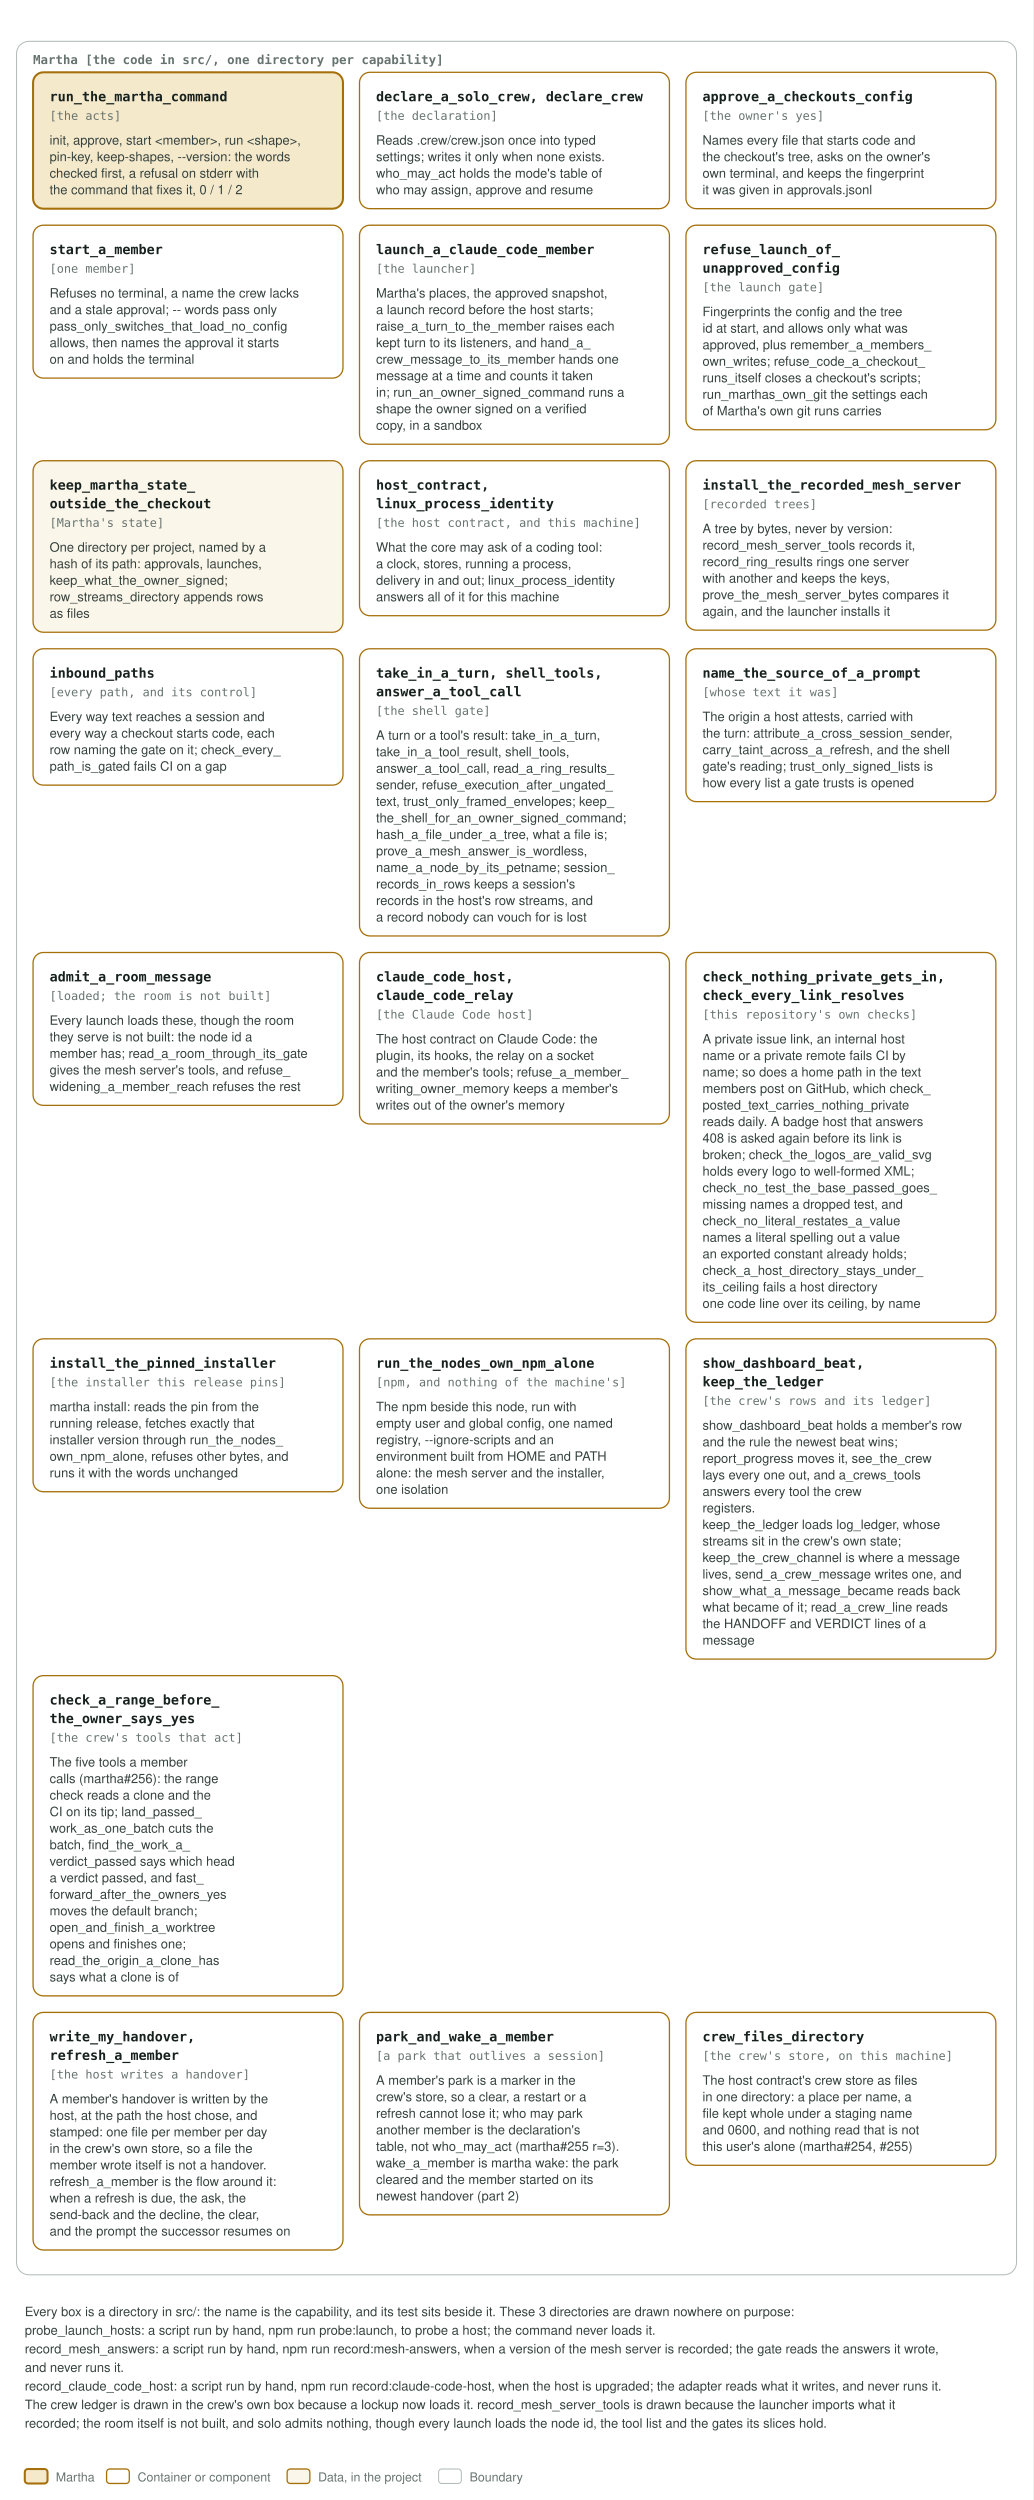
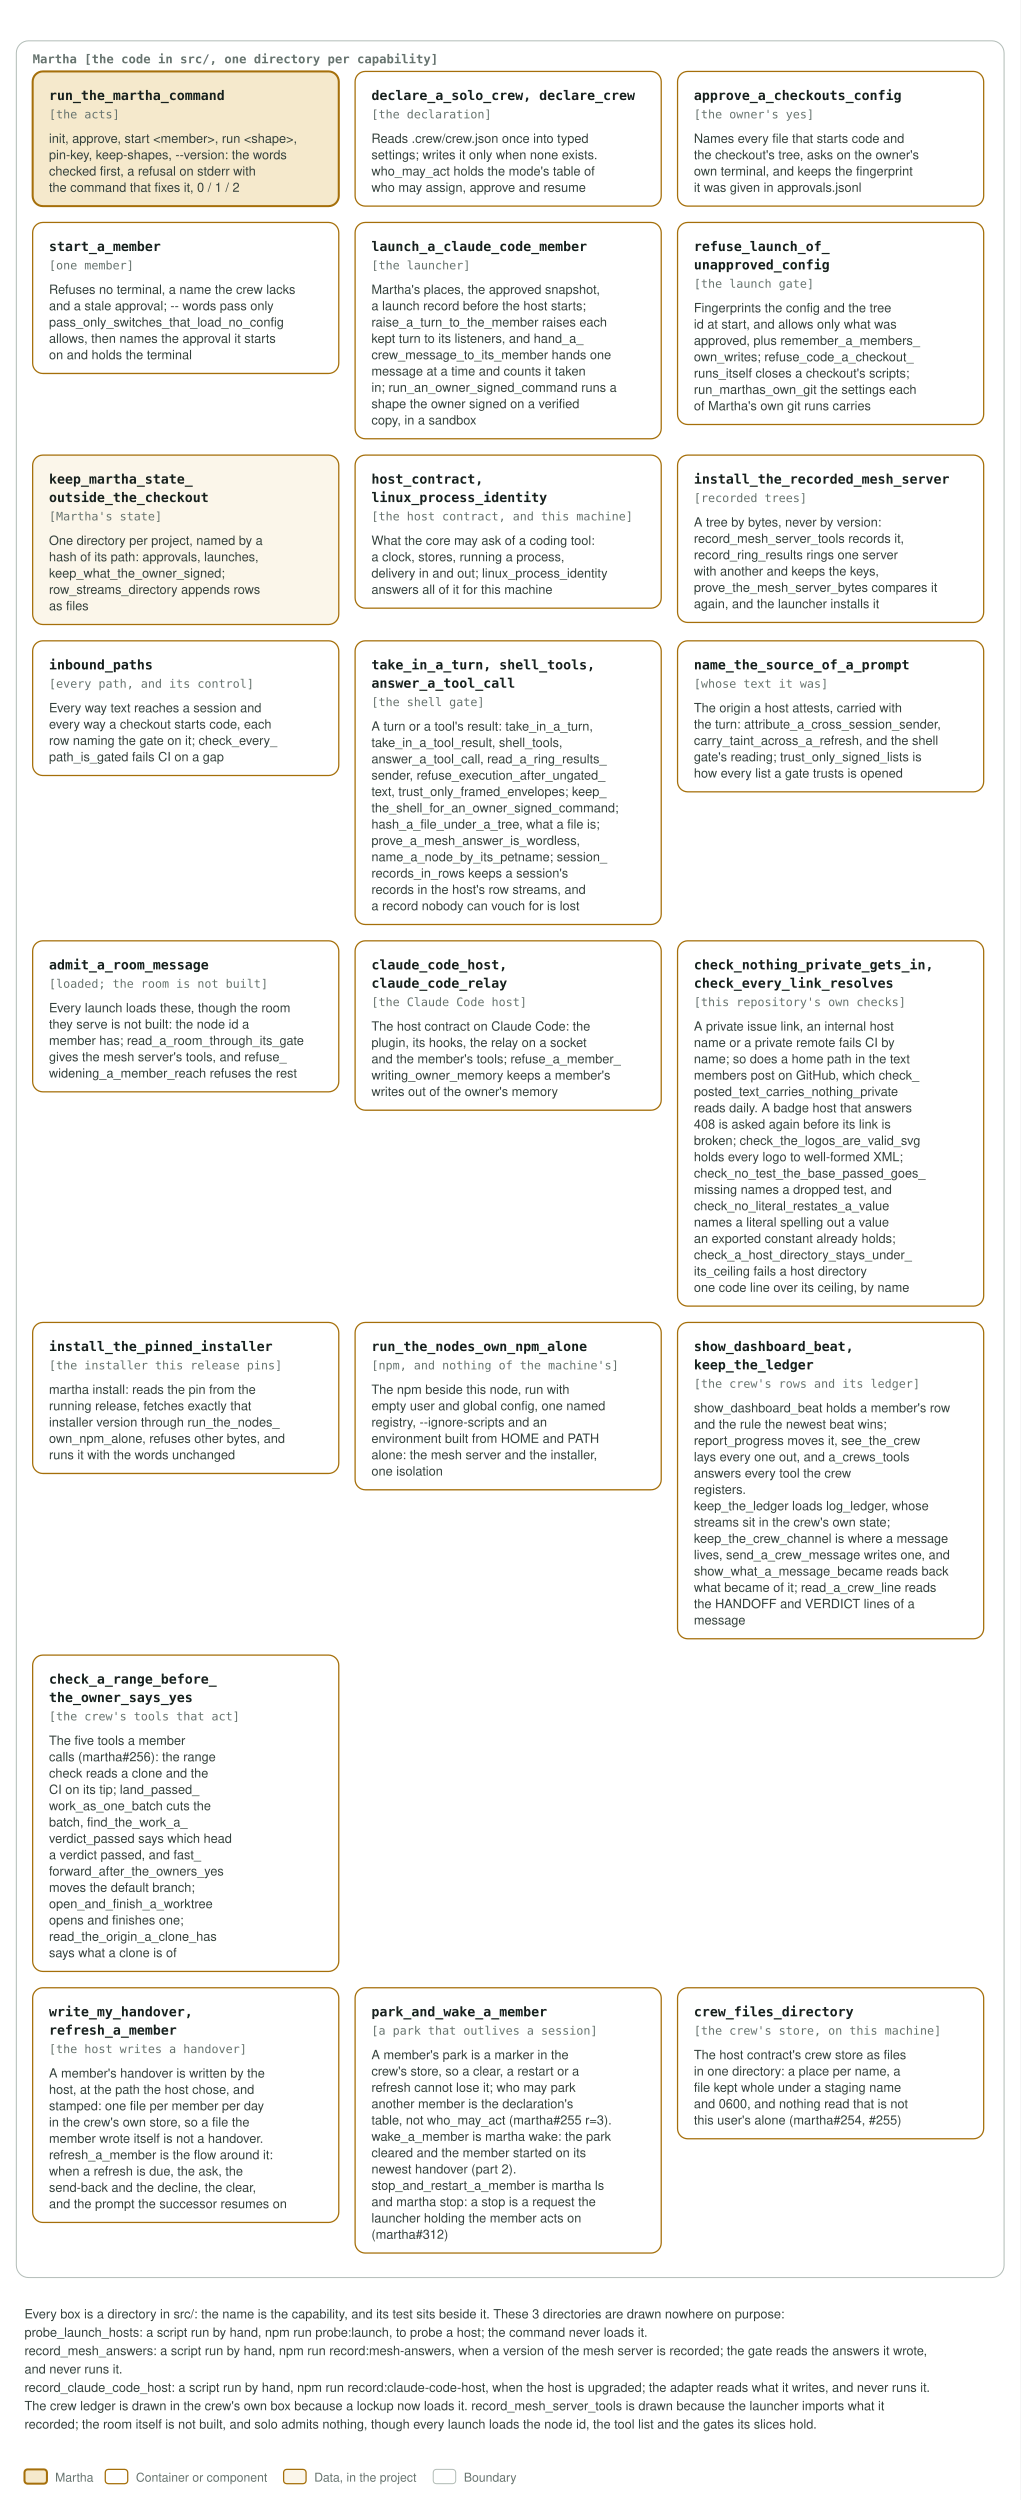
- <svg xmlns="http://www.w3.org/2000/svg" viewBox="0 0 1000 2420" role="img" aria-label="Martha components">
+ <svg xmlns="http://www.w3.org/2000/svg" viewBox="0 0 1000 2450" role="img" aria-label="Martha components">
  <style>
.t-name { font-family: "Atkinson Hyperlegible", "Segoe UI", system-ui, -apple-system, Helvetica, Arial, sans-serif; font-size: 15px; font-weight: 700; }
.t-desc { font-family: "Atkinson Hyperlegible", "Segoe UI", system-ui, -apple-system, Helvetica, Arial, sans-serif; font-size: 12.5px; }
.t-rel { font-family: "Atkinson Hyperlegible", "Segoe UI", system-ui, -apple-system, Helvetica, Arial, sans-serif; font-size: 11.5px; paint-order: stroke; stroke-width: 4px; stroke-linejoin: round; }
.t-code { font-family: "JetBrains Mono", ui-monospace, Menlo, Consolas, monospace; font-size: 13px; font-weight: 600; }
.t-type { font-family: "JetBrains Mono", ui-monospace, Menlo, Consolas, monospace; font-size: 11.5px; }
.t-bound { font-family: "JetBrains Mono", ui-monospace, Menlo, Consolas, monospace; font-size: 12px; font-weight: 600; }
.t-leg { font-family: "Atkinson Hyperlegible", "Segoe UI", system-ui, -apple-system, Helvetica, Arial, sans-serif; font-size: 12px; }
.edge { fill: none; stroke-width: 1.25; }
.edge-team { fill: none; stroke-width: 1.25; stroke-dasharray: 5 4; }
.bg { fill: #FFFFFF; }
.b-sys { fill: #F5E9CC; stroke: #A56F0A; stroke-width: 2; }
.b-per { fill: #E3EBF2; stroke: #3B5B7A; stroke-width: 1.25; }
.b-mac { fill: #E6E4EE; stroke: #5E5A78; stroke-width: 1.25; stroke-dasharray: 5 4; }
.b-ext { fill: #ECEFED; stroke: #8A9791; stroke-width: 1.25; }
.b-cmp { fill: #FFFFFF; stroke: #A56F0A; stroke-width: 1.25; }
.b-dat { fill: #FBF6EA; stroke: #A56F0A; stroke-width: 1.25; }
.b-team { fill: #FFFFFF; stroke: #5E5A78; stroke-width: 1.25; stroke-dasharray: 5 4; }
.b-later { fill: #F3F4F3; stroke: #8A9791; stroke-width: 1.25; stroke-dasharray: 5 4; }
.bound { fill: none; stroke: #B3BDB8; stroke-width: 1; }
.head { fill: #3B5B7A; }
.t-name, .t-code { fill: #16201D; }
.t-type, .t-bound, .t-leg { fill: #66736E; }
.t-desc { fill: #34413C; }
.t-rel { fill: #66736E; stroke: #FFFFFF; }
.edge, .edge-team { stroke: #8A9791; }
.arrowhead { fill: #8A9791; }
@media (prefers-color-scheme: dark) {
.bg { fill: #171F1C; }
.b-sys { fill: #3A2E13; stroke: #E3AA3C; }
.b-per { fill: #1D2A36; stroke: #8EB4D8; }
.b-mac { fill: #26243A; stroke: #A9A4C8; }
.b-ext { fill: #1C2421; stroke: #7D8B85; }
.b-cmp { fill: #171F1C; stroke: #E3AA3C; }
.b-dat { fill: #2A2414; stroke: #E3AA3C; }
.b-team { fill: #171F1C; stroke: #A9A4C8; }
.b-later { fill: #1C2421; stroke: #7D8B85; }
.bound { stroke: #4A5752; }
.head { fill: #8EB4D8; }
.t-name, .t-code { fill: #E6ECE9; }
.t-type, .t-bound, .t-leg { fill: #93A09A; }
.t-desc { fill: #C3CDC8; }
.t-rel { fill: #93A09A; stroke: #171F1C; }
.edge, .edge-team { stroke: #7D8B85; }
.arrowhead { fill: #7D8B85; }
}
</style>
  <defs>
    <marker id="a" viewBox="0 0 10 10" refX="9" refY="5" markerWidth="7" markerHeight="7" orient="auto-start-reverse">
      <path class="arrowhead" d="M0 0L10 5L0 10z" />
    </marker>
  </defs>
-   <rect class="bg" x="0" y="0" width="1000" height="2420" />
+   <rect class="bg" x="0" y="0" width="1000" height="2450" />
  <rect class="b-sys" x="32" y="70" width="300" height="132" rx="10" />
  <text class="t-code" x="48" y="98">run_the_martha_command</text>
  <text class="t-type" x="48" y="116">[the acts]</text>
  <text class="t-desc" x="48" y="140">init, approve, start &lt;member&gt;, run &lt;shape&gt;,</text>
  <text class="t-desc" x="48" y="156">pin-key, keep-shapes, --version: the words</text>
  <text class="t-desc" x="48" y="172">checked first, a refusal on stderr with</text>
  <text class="t-desc" x="48" y="188">the command that fixes it, 0 / 1 / 2</text>
  <rect class="b-cmp" x="348" y="70" width="300" height="132" rx="10" />
  <text class="t-code" x="364" y="98">declare_a_solo_crew, declare_crew</text>
  <text class="t-type" x="364" y="116">[the declaration]</text>
  <text class="t-desc" x="364" y="140">Reads .crew/crew.json once into typed</text>
  <text class="t-desc" x="364" y="156">settings; writes it only when none exists.</text>
  <text class="t-desc" x="364" y="172">who_may_act holds the mode's table of</text>
  <text class="t-desc" x="364" y="188">who may assign, approve and resume</text>
  <rect class="b-cmp" x="664" y="70" width="300" height="132" rx="10" />
  <text class="t-code" x="680" y="98">approve_a_checkouts_config</text>
  <text class="t-type" x="680" y="116">[the owner's yes]</text>
  <text class="t-desc" x="680" y="140">Names every file that starts code and</text>
  <text class="t-desc" x="680" y="156">the checkout's tree, asks on the owner's</text>
  <text class="t-desc" x="680" y="172">own terminal, and keeps the fingerprint</text>
  <text class="t-desc" x="680" y="188">it was given in approvals.jsonl</text>
  <rect class="b-cmp" x="32" y="218" width="300" height="148" rx="10" />
  <text class="t-code" x="48" y="246">start_a_member</text>
  <text class="t-type" x="48" y="264">[one member]</text>
  <text class="t-desc" x="48" y="288">Refuses no terminal, a name the crew lacks</text>
  <text class="t-desc" x="48" y="304">and a stale approval; -- words pass only</text>
  <text class="t-desc" x="48" y="320">pass_only_switches_that_load_no_config</text>
  <text class="t-desc" x="48" y="336">allows, then names the approval it starts</text>
  <text class="t-desc" x="48" y="352">on and holds the terminal</text>
  <rect class="b-cmp" x="348" y="218" width="300" height="212" rx="10" />
  <text class="t-code" x="364" y="246">launch_a_claude_code_member</text>
  <text class="t-type" x="364" y="264">[the launcher]</text>
  <text class="t-desc" x="364" y="288">Martha's places, the approved snapshot,</text>
  <text class="t-desc" x="364" y="304">a launch record before the host starts;</text>
  <text class="t-desc" x="364" y="320">raise_a_turn_to_the_member raises each</text>
  <text class="t-desc" x="364" y="336">kept turn to its listeners, and hand_a_</text>
  <text class="t-desc" x="364" y="352">crew_message_to_its_member hands one</text>
  <text class="t-desc" x="364" y="368">message at a time and counts it taken</text>
  <text class="t-desc" x="364" y="384">in; run_an_owner_signed_command runs a</text>
  <text class="t-desc" x="364" y="400">shape the owner signed on a verified</text>
  <text class="t-desc" x="364" y="416">copy, in a sandbox</text>
  <rect class="b-cmp" x="664" y="218" width="300" height="198" rx="10" />
  <text class="t-code" x="680" y="246">refuse_launch_of_</text>
  <text class="t-code" x="680" y="264">unapproved_config</text>
  <text class="t-type" x="680" y="282">[the launch gate]</text>
  <text class="t-desc" x="680" y="306">Fingerprints the config and the tree</text>
  <text class="t-desc" x="680" y="322">id at start, and allows only what was</text>
  <text class="t-desc" x="680" y="338">approved, plus remember_a_members_</text>
  <text class="t-desc" x="680" y="354">own_writes; refuse_code_a_checkout_</text>
  <text class="t-desc" x="680" y="370">runs_itself closes a checkout's scripts;</text>
  <text class="t-desc" x="680" y="386">run_marthas_own_git the settings each</text>
  <text class="t-desc" x="680" y="402">of Martha's own git runs carries</text>
  <rect class="b-dat" x="32" y="446" width="300" height="166" rx="10" />
  <text class="t-code" x="48" y="474">keep_martha_state_</text>
  <text class="t-code" x="48" y="492">outside_the_checkout</text>
  <text class="t-type" x="48" y="510">[Martha's state]</text>
  <text class="t-desc" x="48" y="534">One directory per project, named by a</text>
  <text class="t-desc" x="48" y="550">hash of its path: approvals, launches,</text>
  <text class="t-desc" x="48" y="566">keep_what_the_owner_signed;</text>
  <text class="t-desc" x="48" y="582">row_streams_directory appends rows</text>
  <text class="t-desc" x="48" y="598">as files</text>
  <rect class="b-cmp" x="348" y="446" width="300" height="150" rx="10" />
  <text class="t-code" x="364" y="474">host_contract,</text>
  <text class="t-code" x="364" y="492">linux_process_identity</text>
  <text class="t-type" x="364" y="510">[the host contract, and this machine]</text>
  <text class="t-desc" x="364" y="534">What the core may ask of a coding tool:</text>
  <text class="t-desc" x="364" y="550">a clock, stores, running a process,</text>
  <text class="t-desc" x="364" y="566">delivery in and out; linux_process_identity</text>
  <text class="t-desc" x="364" y="582">answers all of it for this machine</text>
  <rect class="b-cmp" x="664" y="446" width="300" height="164" rx="10" />
  <text class="t-code" x="680" y="474">install_the_recorded_mesh_server</text>
  <text class="t-type" x="680" y="492">[recorded trees]</text>
  <text class="t-desc" x="680" y="516">A tree by bytes, never by version:</text>
  <text class="t-desc" x="680" y="532">record_mesh_server_tools records it,</text>
  <text class="t-desc" x="680" y="548">record_ring_results rings one server</text>
  <text class="t-desc" x="680" y="564">with another and keeps the keys,</text>
  <text class="t-desc" x="680" y="580">prove_the_mesh_server_bytes compares it</text>
  <text class="t-desc" x="680" y="596">again, and the launcher installs it</text>
  <rect class="b-cmp" x="32" y="628" width="300" height="132" rx="10" />
  <text class="t-code" x="48" y="656">inbound_paths</text>
  <text class="t-type" x="48" y="674">[every path, and its control]</text>
  <text class="t-desc" x="48" y="698">Every way text reaches a session and</text>
  <text class="t-desc" x="48" y="714">every way a checkout starts code, each</text>
  <text class="t-desc" x="48" y="730">row naming the gate on it; check_every_</text>
  <text class="t-desc" x="48" y="746">path_is_gated fails CI on a gap</text>
  <rect class="b-cmp" x="348" y="628" width="300" height="278" rx="10" />
  <text class="t-code" x="364" y="656">take_in_a_turn, shell_tools,</text>
  <text class="t-code" x="364" y="674">answer_a_tool_call</text>
  <text class="t-type" x="364" y="692">[the shell gate]</text>
  <text class="t-desc" x="364" y="716">A turn or a tool's result: take_in_a_turn,</text>
  <text class="t-desc" x="364" y="732">take_in_a_tool_result, shell_tools,</text>
  <text class="t-desc" x="364" y="748">answer_a_tool_call, read_a_ring_results_</text>
  <text class="t-desc" x="364" y="764">sender, refuse_execution_after_ungated_</text>
  <text class="t-desc" x="364" y="780">text, trust_only_framed_envelopes; keep_</text>
  <text class="t-desc" x="364" y="796">the_shell_for_an_owner_signed_command;</text>
  <text class="t-desc" x="364" y="812">hash_a_file_under_a_tree, what a file is;</text>
  <text class="t-desc" x="364" y="828">prove_a_mesh_answer_is_wordless,</text>
  <text class="t-desc" x="364" y="844">name_a_node_by_its_petname; session_</text>
  <text class="t-desc" x="364" y="860">records_in_rows keeps a session's</text>
  <text class="t-desc" x="364" y="876">records in the host's row streams, and</text>
  <text class="t-desc" x="364" y="892">a record nobody can vouch for is lost</text>
  <rect class="b-cmp" x="664" y="628" width="300" height="148" rx="10" />
  <text class="t-code" x="680" y="656">name_the_source_of_a_prompt</text>
  <text class="t-type" x="680" y="674">[whose text it was]</text>
  <text class="t-desc" x="680" y="698">The origin a host attests, carried with</text>
  <text class="t-desc" x="680" y="714">the turn: attribute_a_cross_session_sender,</text>
  <text class="t-desc" x="680" y="730">carry_taint_across_a_refresh, and the shell</text>
  <text class="t-desc" x="680" y="746">gate's reading; trust_only_signed_lists is</text>
  <text class="t-desc" x="680" y="762">how every list a gate trusts is opened</text>
  <rect class="b-cmp" x="32" y="922" width="300" height="148" rx="10" />
  <text class="t-code" x="48" y="950">admit_a_room_message</text>
  <text class="t-type" x="48" y="968">[loaded; the room is not built]</text>
  <text class="t-desc" x="48" y="992">Every launch loads these, though the room</text>
  <text class="t-desc" x="48" y="1008">they serve is not built: the node id a</text>
  <text class="t-desc" x="48" y="1024">member has; read_a_room_through_its_gate</text>
  <text class="t-desc" x="48" y="1040">gives the mesh server's tools, and refuse_</text>
  <text class="t-desc" x="48" y="1056">widening_a_member_reach refuses the rest</text>
  <rect class="b-cmp" x="348" y="922" width="300" height="166" rx="10" />
  <text class="t-code" x="364" y="950">claude_code_host,</text>
  <text class="t-code" x="364" y="968">claude_code_relay</text>
  <text class="t-type" x="364" y="986">[the Claude Code host]</text>
  <text class="t-desc" x="364" y="1010">The host contract on Claude Code: the</text>
  <text class="t-desc" x="364" y="1026">plugin, its hooks, the relay on a socket</text>
  <text class="t-desc" x="364" y="1042">and the member's tools; refuse_a_member_</text>
  <text class="t-desc" x="364" y="1058">writing_owner_memory keeps a member's</text>
  <text class="t-desc" x="364" y="1074">writes out of the owner's memory</text>
  <rect class="b-cmp" x="664" y="922" width="300" height="358" rx="10" />
  <text class="t-code" x="680" y="950">check_nothing_private_gets_in,</text>
  <text class="t-code" x="680" y="968">check_every_link_resolves</text>
  <text class="t-type" x="680" y="986">[this repository's own checks]</text>
  <text class="t-desc" x="680" y="1010">A private issue link, an internal host</text>
  <text class="t-desc" x="680" y="1026">name or a private remote fails CI by</text>
  <text class="t-desc" x="680" y="1042">name; so does a home path in the text</text>
  <text class="t-desc" x="680" y="1058">members post on GitHub, which check_</text>
  <text class="t-desc" x="680" y="1074">posted_text_carries_nothing_private</text>
  <text class="t-desc" x="680" y="1090">reads daily. A badge host that answers</text>
  <text class="t-desc" x="680" y="1106">408 is asked again before its link is</text>
  <text class="t-desc" x="680" y="1122">broken; check_the_logos_are_valid_svg</text>
  <text class="t-desc" x="680" y="1138">holds every logo to well-formed XML;</text>
  <text class="t-desc" x="680" y="1154">check_no_test_the_base_passed_goes_</text>
  <text class="t-desc" x="680" y="1170">missing names a dropped test, and</text>
  <text class="t-desc" x="680" y="1186">check_no_literal_restates_a_value</text>
  <text class="t-desc" x="680" y="1202">names a literal spelling out a value</text>
  <text class="t-desc" x="680" y="1218">an exported constant already holds;</text>
  <text class="t-desc" x="680" y="1234">check_a_host_directory_stays_under_</text>
  <text class="t-desc" x="680" y="1250">its_ceiling fails a host directory</text>
  <text class="t-desc" x="680" y="1266">one code line over its ceiling, by name</text>
  <rect class="b-cmp" x="32" y="1296" width="300" height="148" rx="10" />
  <text class="t-code" x="48" y="1324">install_the_pinned_installer</text>
  <text class="t-type" x="48" y="1342">[the installer this release pins]</text>
  <text class="t-desc" x="48" y="1366">martha install: reads the pin from the</text>
  <text class="t-desc" x="48" y="1382">running release, fetches exactly that</text>
  <text class="t-desc" x="48" y="1398">installer version through run_the_nodes_</text>
  <text class="t-desc" x="48" y="1414">own_npm_alone, refuses other bytes, and</text>
  <text class="t-desc" x="48" y="1430">runs it with the words unchanged</text>
  <rect class="b-cmp" x="348" y="1296" width="300" height="164" rx="10" />
  <text class="t-code" x="364" y="1324">run_the_nodes_own_npm_alone</text>
  <text class="t-type" x="364" y="1342">[npm, and nothing of the machine's]</text>
  <text class="t-desc" x="364" y="1366">The npm beside this node, run with</text>
  <text class="t-desc" x="364" y="1382">empty user and global config, one named</text>
  <text class="t-desc" x="364" y="1398">registry, --ignore-scripts and an</text>
  <text class="t-desc" x="364" y="1414">environment built from HOME and PATH</text>
  <text class="t-desc" x="364" y="1430">alone: the mesh server and the installer,</text>
  <text class="t-desc" x="364" y="1446">one isolation</text>
  <rect class="b-cmp" x="664" y="1296" width="300" height="310" rx="10" />
  <text class="t-code" x="680" y="1324">show_dashboard_beat,</text>
  <text class="t-code" x="680" y="1342">keep_the_ledger</text>
  <text class="t-type" x="680" y="1360">[the crew's rows and its ledger]</text>
  <text class="t-desc" x="680" y="1384">show_dashboard_beat holds a member's row</text>
  <text class="t-desc" x="680" y="1400">and the rule the newest beat wins;</text>
  <text class="t-desc" x="680" y="1416">report_progress moves it, see_the_crew</text>
  <text class="t-desc" x="680" y="1432">lays every one out, and a_crews_tools</text>
  <text class="t-desc" x="680" y="1448">answers every tool the crew</text>
  <text class="t-desc" x="680" y="1464">registers.</text>
  <text class="t-desc" x="680" y="1480">keep_the_ledger loads log_ledger, whose</text>
  <text class="t-desc" x="680" y="1496">streams sit in the crew's own state;</text>
  <text class="t-desc" x="680" y="1512">keep_the_crew_channel is where a message</text>
  <text class="t-desc" x="680" y="1528">lives, send_a_crew_message writes one, and</text>
  <text class="t-desc" x="680" y="1544">show_what_a_message_became reads back</text>
  <text class="t-desc" x="680" y="1560">what became of it; read_a_crew_line reads</text>
  <text class="t-desc" x="680" y="1576">the HANDOFF and VERDICT lines of a</text>
  <text class="t-desc" x="680" y="1592">message</text>
  <rect class="b-cmp" x="32" y="1622" width="300" height="310" rx="10" />
  <text class="t-code" x="48" y="1650">check_a_range_before_</text>
  <text class="t-code" x="48" y="1668">the_owner_says_yes</text>
  <text class="t-type" x="48" y="1686">[the crew's tools that act]</text>
  <text class="t-desc" x="48" y="1710">The five tools a member</text>
  <text class="t-desc" x="48" y="1726">calls (martha#256): the range</text>
  <text class="t-desc" x="48" y="1742">check reads a clone and the</text>
  <text class="t-desc" x="48" y="1758">CI on its tip; land_passed_</text>
  <text class="t-desc" x="48" y="1774">work_as_one_batch cuts the</text>
  <text class="t-desc" x="48" y="1790">batch, find_the_work_a_</text>
  <text class="t-desc" x="48" y="1806">verdict_passed says which head</text>
  <text class="t-desc" x="48" y="1822">a verdict passed, and fast_</text>
  <text class="t-desc" x="48" y="1838">forward_after_the_owners_yes</text>
  <text class="t-desc" x="48" y="1854">moves the default branch;</text>
  <text class="t-desc" x="48" y="1870">open_and_finish_a_worktree</text>
  <text class="t-desc" x="48" y="1886">opens and finishes one;</text>
  <text class="t-desc" x="48" y="1902">read_the_origin_a_clone_has</text>
  <text class="t-desc" x="48" y="1918">says what a clone is of</text>
  <rect class="b-cmp" x="32" y="1948" width="300" height="230" rx="10" />
  <text class="t-code" x="48" y="1976">write_my_handover,</text>
  <text class="t-code" x="48" y="1994">refresh_a_member</text>
  <text class="t-type" x="48" y="2012">[the host writes a handover]</text>
  <text class="t-desc" x="48" y="2036">A member's handover is written by the</text>
  <text class="t-desc" x="48" y="2052">host, at the path the host chose, and</text>
  <text class="t-desc" x="48" y="2068">stamped: one file per member per day</text>
  <text class="t-desc" x="48" y="2084">in the crew's own store, so a file the</text>
  <text class="t-desc" x="48" y="2100">member wrote itself is not a handover.</text>
  <text class="t-desc" x="48" y="2116">refresh_a_member is the flow around it:</text>
  <text class="t-desc" x="48" y="2132">when a refresh is due, the ask, the</text>
  <text class="t-desc" x="48" y="2148">send-back and the decline, the clear,</text>
  <text class="t-desc" x="48" y="2164">and the prompt the successor resumes on</text>
-   <rect class="b-cmp" x="348" y="1948" width="300" height="196" rx="10" />
+   <rect class="b-cmp" x="348" y="1948" width="300" height="260" rx="10" />
  <text class="t-code" x="364" y="1976">park_and_wake_a_member</text>
  <text class="t-type" x="364" y="1994">[a park that outlives a session]</text>
  <text class="t-desc" x="364" y="2018">A member's park is a marker in the</text>
  <text class="t-desc" x="364" y="2034">crew's store, so a clear, a restart or a</text>
  <text class="t-desc" x="364" y="2050">refresh cannot lose it; who may park</text>
  <text class="t-desc" x="364" y="2066">another member is the declaration's</text>
  <text class="t-desc" x="364" y="2082">table, not who_may_act (martha#255 r=3).</text>
  <text class="t-desc" x="364" y="2098">wake_a_member is martha wake: the park</text>
  <text class="t-desc" x="364" y="2114">cleared and the member started on its</text>
-   <text class="t-desc" x="364" y="2130">newest handover (part 2)</text>
+   <text class="t-desc" x="364" y="2130">newest handover (part 2).</text>
+   <text class="t-desc" x="364" y="2146">stop_and_restart_a_member is martha ls</text>
+   <text class="t-desc" x="364" y="2162">and martha stop: a stop is a request the</text>
+   <text class="t-desc" x="364" y="2178">launcher holding the member acts on</text>
+   <text class="t-desc" x="364" y="2194">(martha#312)</text>
  <rect class="b-cmp" x="664" y="1948" width="300" height="148" rx="10" />
  <text class="t-code" x="680" y="1976">crew_files_directory</text>
  <text class="t-type" x="680" y="1994">[the crew's store, on this machine]</text>
  <text class="t-desc" x="680" y="2018">The host contract's crew store as files</text>
  <text class="t-desc" x="680" y="2034">in one directory: a place per name, a</text>
  <text class="t-desc" x="680" y="2050">file kept whole under a staging name</text>
  <text class="t-desc" x="680" y="2066">and 0600, and nothing read that is not</text>
  <text class="t-desc" x="680" y="2082">this user's alone (martha#254, #255)</text>
-   <rect class="bound" x="16" y="40" width="968" height="2162" rx="12" />
+   <rect class="bound" x="16" y="40" width="968" height="2192" rx="12" />
  <text class="t-bound" x="32" y="62">Martha [the code in src/, one directory per capability]</text>
-   <text class="t-desc" x="24" y="2242">Every box is a directory in src/: the name is the capability, and its test sits beside it. These 3 directories are drawn nowhere on purpose:</text>
-   <text class="t-desc" x="24" y="2260">probe_launch_hosts: a script run by hand, npm run probe:launch, to probe a host; the command never loads it.</text>
-   <text class="t-desc" x="24" y="2278">record_mesh_answers: a script run by hand, npm run record:mesh-answers, when a version of the mesh server is recorded; the gate reads the answers it wrote,</text>
-   <text class="t-desc" x="24" y="2296">and never runs it.</text>
-   <text class="t-desc" x="24" y="2314">record_claude_code_host: a script run by hand, npm run record:claude-code-host, when the host is upgraded; the adapter reads what it writes, and never runs it.</text>
-   <text class="t-desc" x="24" y="2332">The crew ledger is drawn in the crew's own box because a lockup now loads it. record_mesh_server_tools is drawn because the launcher imports what it</text>
-   <text class="t-desc" x="24" y="2350">recorded; the room itself is not built, and solo admits nothing, though every launch loads the node id, the tool list and the gates its slices hold.</text>
-   <rect class="b-sys" x="24" y="2390" width="22" height="14" rx="3" />
-   <text class="t-leg" x="54" y="2402">Martha</text>
-   <rect class="b-cmp" x="103.168" y="2390" width="22" height="14" rx="3" />
-   <text class="t-leg" x="133.168" y="2402">Container or component</text>
-   <rect class="b-dat" x="277.94" y="2390" width="22" height="14" rx="3" />
-   <text class="t-leg" x="307.94" y="2402">Data, in the project</text>
-   <rect class="bound" x="424.572" y="2390" width="22" height="14" rx="3" />
-   <text class="t-leg" x="454.572" y="2402">Boundary</text>
+   <text class="t-desc" x="24" y="2272">Every box is a directory in src/: the name is the capability, and its test sits beside it. These 3 directories are drawn nowhere on purpose:</text>
+   <text class="t-desc" x="24" y="2290">probe_launch_hosts: a script run by hand, npm run probe:launch, to probe a host; the command never loads it.</text>
+   <text class="t-desc" x="24" y="2308">record_mesh_answers: a script run by hand, npm run record:mesh-answers, when a version of the mesh server is recorded; the gate reads the answers it wrote,</text>
+   <text class="t-desc" x="24" y="2326">and never runs it.</text>
+   <text class="t-desc" x="24" y="2344">record_claude_code_host: a script run by hand, npm run record:claude-code-host, when the host is upgraded; the adapter reads what it writes, and never runs it.</text>
+   <text class="t-desc" x="24" y="2362">The crew ledger is drawn in the crew's own box because a lockup now loads it. record_mesh_server_tools is drawn because the launcher imports what it</text>
+   <text class="t-desc" x="24" y="2380">recorded; the room itself is not built, and solo admits nothing, though every launch loads the node id, the tool list and the gates its slices hold.</text>
+   <rect class="b-sys" x="24" y="2420" width="22" height="14" rx="3" />
+   <text class="t-leg" x="54" y="2432">Martha</text>
+   <rect class="b-cmp" x="103.168" y="2420" width="22" height="14" rx="3" />
+   <text class="t-leg" x="133.168" y="2432">Container or component</text>
+   <rect class="b-dat" x="277.94" y="2420" width="22" height="14" rx="3" />
+   <text class="t-leg" x="307.94" y="2432">Data, in the project</text>
+   <rect class="bound" x="424.572" y="2420" width="22" height="14" rx="3" />
+   <text class="t-leg" x="454.572" y="2432">Boundary</text>
</svg>
